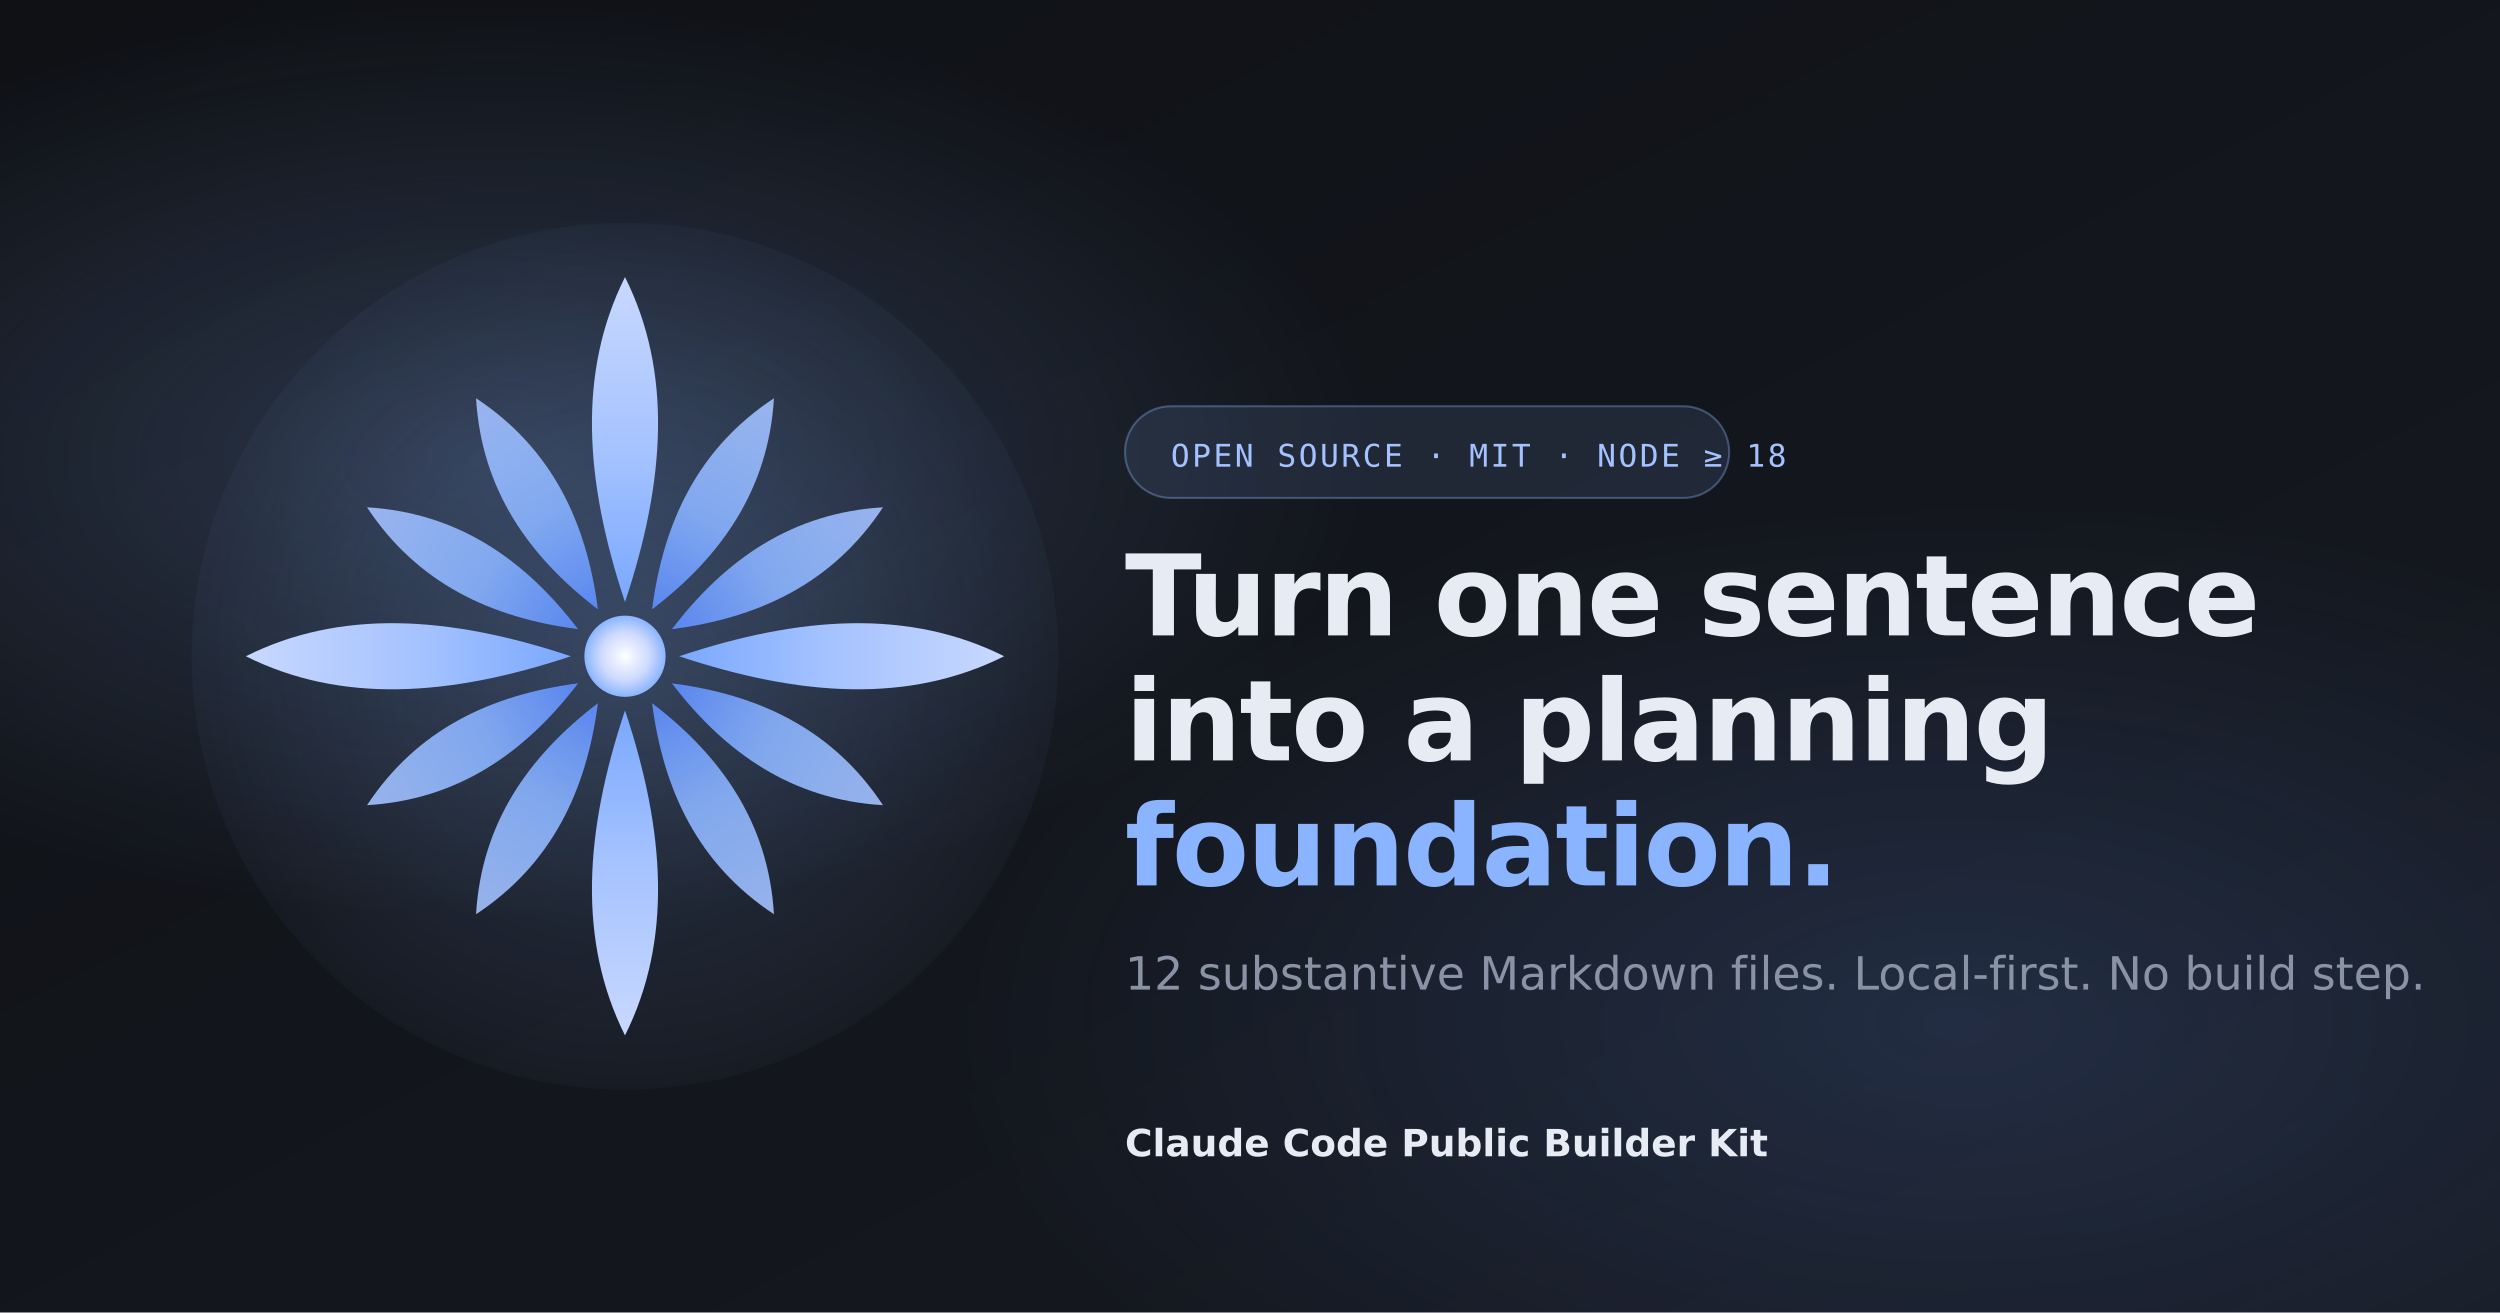
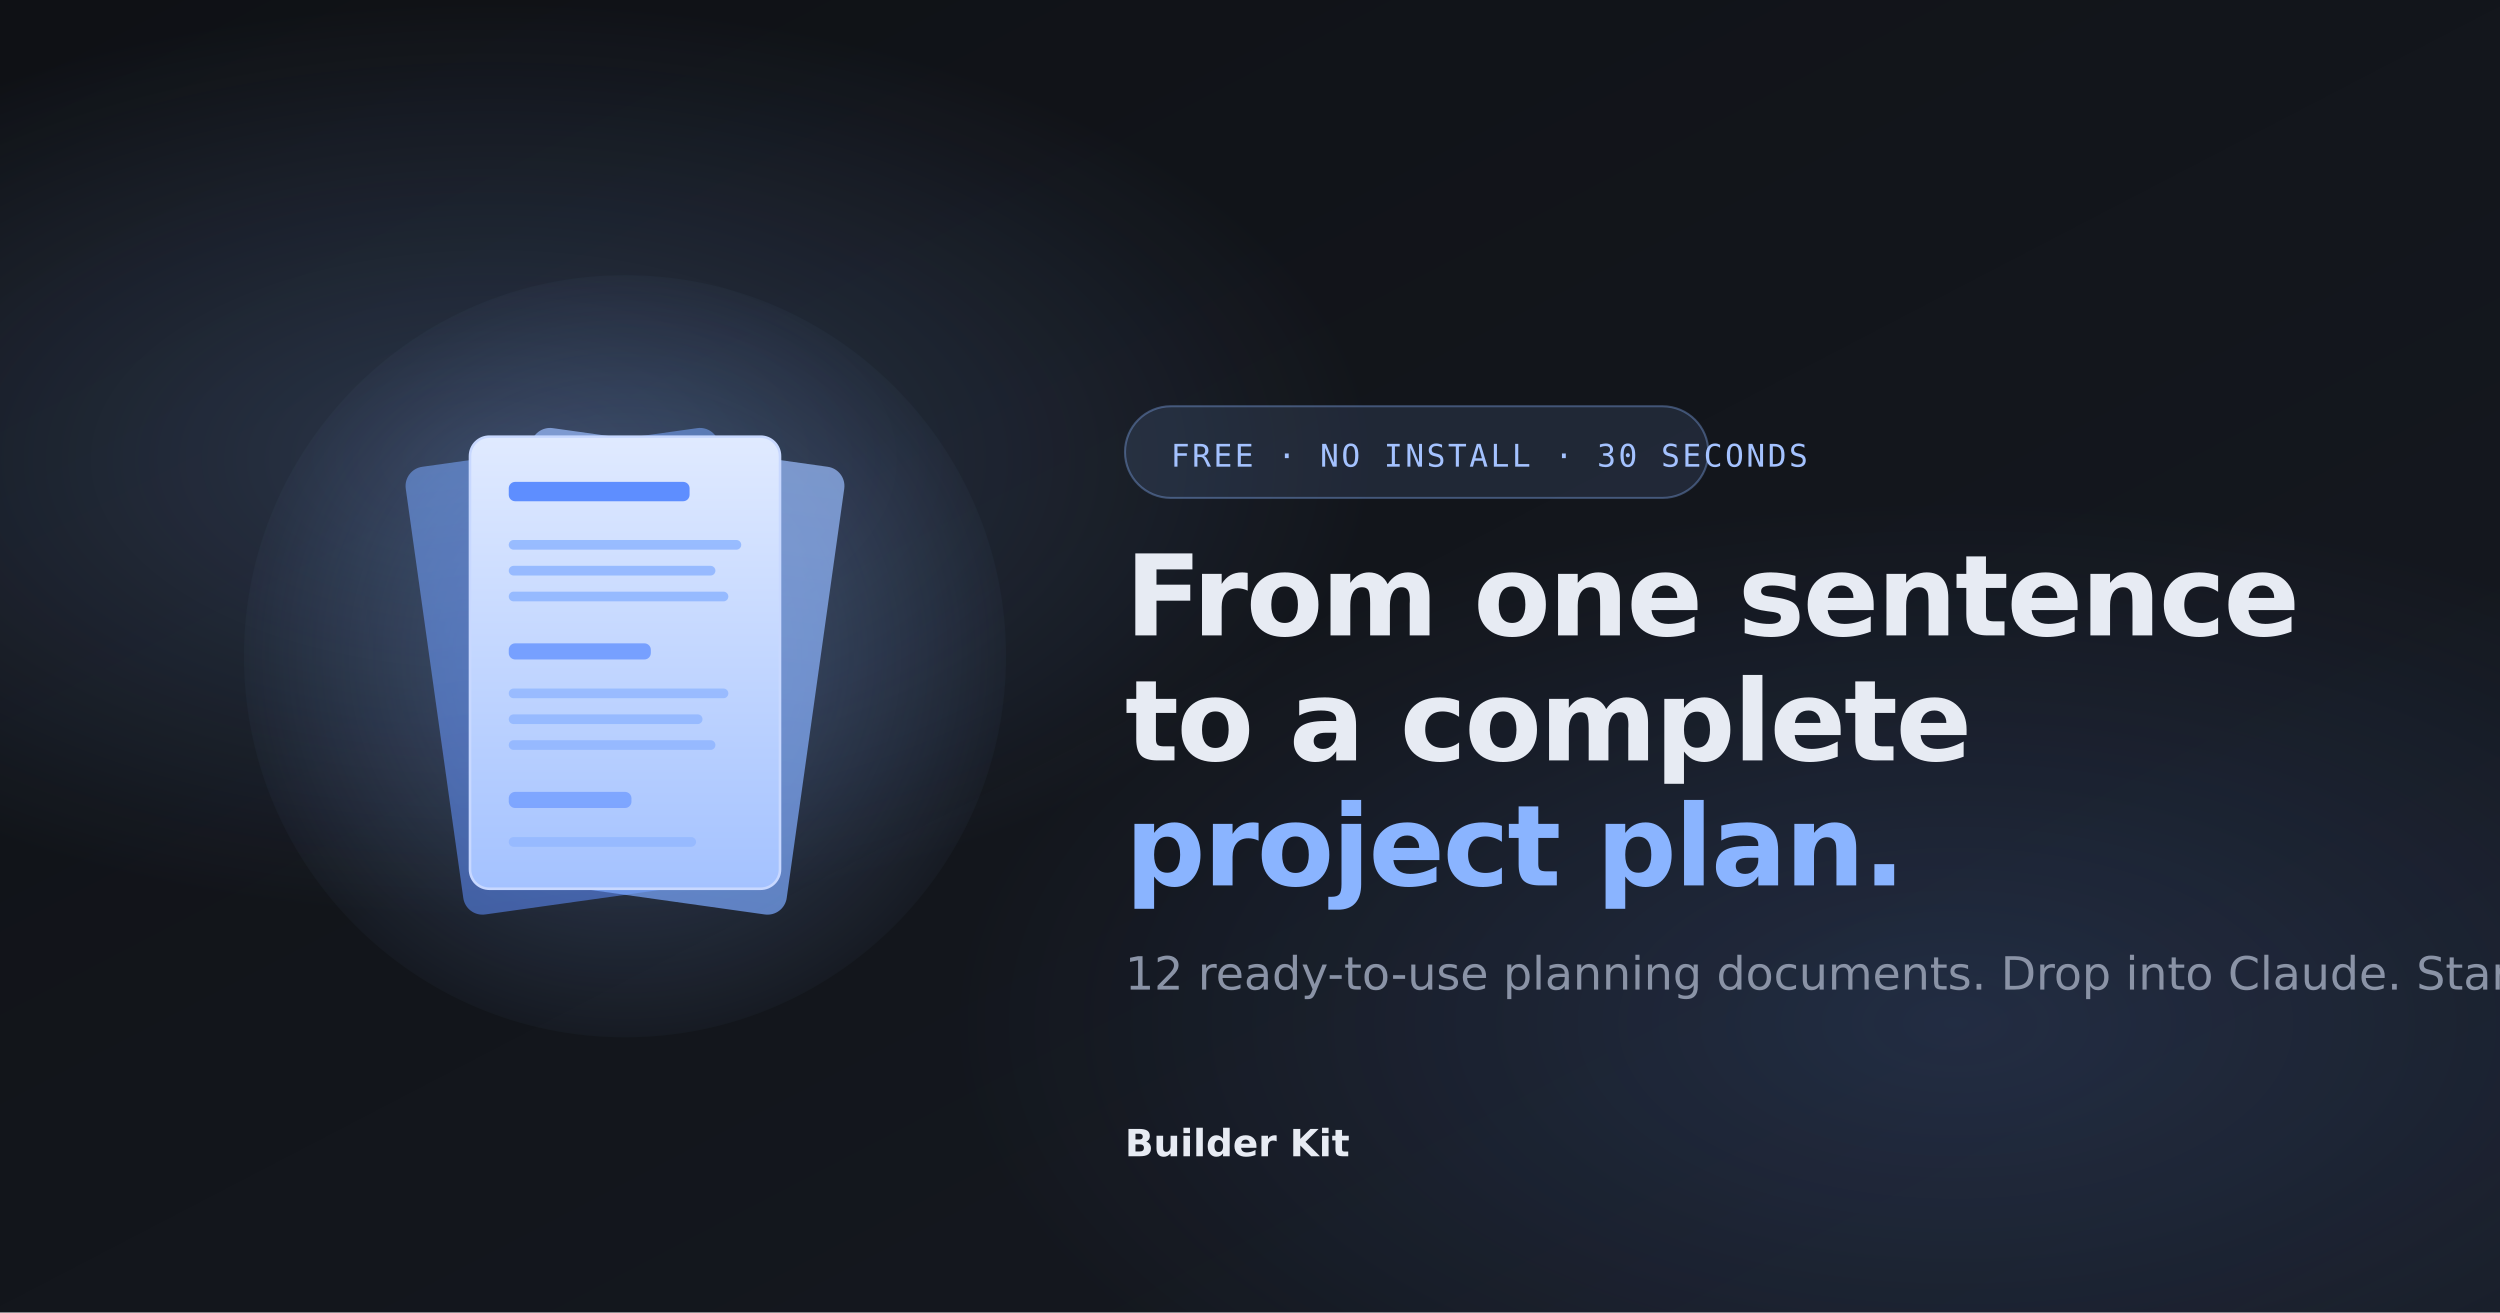
- <svg xmlns="http://www.w3.org/2000/svg" viewBox="0 0 1200 630" width="1200" height="630" role="img" aria-label="Claude Code Public Builder Kit — Open Graph card">
+ <svg xmlns="http://www.w3.org/2000/svg" viewBox="0 0 1200 630" width="1200" height="630" role="img" aria-label="Builder Kit — Open Graph card">
  <defs>
    <linearGradient id="og-bg" x1="0" y1="0" x2="1" y2="1">
      <stop offset="0%" stop-color="#0f1115" />
      <stop offset="100%" stop-color="#161a22" />
    </linearGradient>
    <radialGradient id="og-aura1" cx="20%" cy="35%" r="35%">
      <stop offset="0%" stop-color="#8ab4ff" stop-opacity="0.22" />
      <stop offset="100%" stop-color="#8ab4ff" stop-opacity="0" />
    </radialGradient>
    <radialGradient id="og-aura2" cx="78%" cy="78%" r="40%">
      <stop offset="0%" stop-color="#6c9bff" stop-opacity="0.16" />
      <stop offset="100%" stop-color="#6c9bff" stop-opacity="0" />
    </radialGradient>
-     <linearGradient id="og-petal" x1="0" y1="0" x2="0" y2="1">
-       <stop offset="0%" stop-color="#a4c2ff" />
-       <stop offset="55%" stop-color="#8ab4ff" />
+     <linearGradient id="og-front-fill" x1="0" y1="0" x2="0" y2="1">
+       <stop offset="0%" stop-color="#e0eaff" />
+       <stop offset="100%" stop-color="#a4c2ff" />
+     </linearGradient>
+     <linearGradient id="og-mid-fill" x1="0" y1="0" x2="0" y2="1">
+       <stop offset="0%" stop-color="#9bbeff" />
+       <stop offset="100%" stop-color="#7aa8ff" />
+     </linearGradient>
+     <linearGradient id="og-back-fill" x1="0" y1="0" x2="0" y2="1">
+       <stop offset="0%" stop-color="#7aa8ff" />
      <stop offset="100%" stop-color="#5e8eff" />
    </linearGradient>
-     <linearGradient id="og-petal-c" x1="0" y1="0" x2="0" y2="1">
-       <stop offset="0%" stop-color="#c8d8ff" />
-       <stop offset="55%" stop-color="#a4c2ff" />
-       <stop offset="100%" stop-color="#7aa8ff" />
-     </linearGradient>
-     <radialGradient id="og-core" cx="50%" cy="50%" r="50%">
-       <stop offset="0%" stop-color="#ffffff" />
-       <stop offset="60%" stop-color="#cdd9ff" />
-       <stop offset="100%" stop-color="#8ab4ff" />
-     </radialGradient>
-     <radialGradient id="og-glow" cx="50%" cy="50%" r="60%">
-       <stop offset="0%" stop-color="#8ab4ff" stop-opacity="0.22" />
-       <stop offset="100%" stop-color="#8ab4ff" stop-opacity="0" />
+     <radialGradient id="og-glow" cx="50%" cy="50%" r="55%">
+       <stop offset="0%" stop-color="rgba(138, 180, 255, 0.35)" />
+       <stop offset="100%" stop-color="rgba(138, 180, 255, 0)" />
    </radialGradient>
  </defs>
  <rect width="1200" height="630" fill="url(#og-bg)" />
  <rect width="1200" height="630" fill="url(#og-aura1)" />
  <rect width="1200" height="630" fill="url(#og-aura2)" />
-   <g transform="translate(300 315) scale(6.5)">
-     <circle cx="0" cy="0" r="32" fill="url(#og-glow)" />
-     <g>
-       <g transform="rotate(0)">
-         <path d="M 0,-4 C 3,-13 3.5,-21 0,-28 C -3.5,-21 -3,-13 0,-4 Z" fill="url(#og-petal-c)" />
-       </g>
-       <g transform="rotate(30)">
-         <path d="M 0,-4 C 2.5,-10 3,-16 0,-22 C -3,-16 -2.5,-10 0,-4 Z" fill="url(#og-petal)" opacity="0.9" />
-       </g>
-       <g transform="rotate(60)">
-         <path d="M 0,-4 C 2.5,-10 3,-16 0,-22 C -3,-16 -2.5,-10 0,-4 Z" fill="url(#og-petal)" opacity="0.9" />
-       </g>
-       <g transform="rotate(90)">
-         <path d="M 0,-4 C 3,-13 3.5,-21 0,-28 C -3.5,-21 -3,-13 0,-4 Z" fill="url(#og-petal-c)" />
-       </g>
-       <g transform="rotate(120)">
-         <path d="M 0,-4 C 2.5,-10 3,-16 0,-22 C -3,-16 -2.5,-10 0,-4 Z" fill="url(#og-petal)" opacity="0.9" />
-       </g>
-       <g transform="rotate(150)">
-         <path d="M 0,-4 C 2.5,-10 3,-16 0,-22 C -3,-16 -2.5,-10 0,-4 Z" fill="url(#og-petal)" opacity="0.9" />
-       </g>
-       <g transform="rotate(180)">
-         <path d="M 0,-4 C 3,-13 3.5,-21 0,-28 C -3.5,-21 -3,-13 0,-4 Z" fill="url(#og-petal-c)" />
-       </g>
-       <g transform="rotate(210)">
-         <path d="M 0,-4 C 2.5,-10 3,-16 0,-22 C -3,-16 -2.5,-10 0,-4 Z" fill="url(#og-petal)" opacity="0.9" />
-       </g>
-       <g transform="rotate(240)">
-         <path d="M 0,-4 C 2.5,-10 3,-16 0,-22 C -3,-16 -2.5,-10 0,-4 Z" fill="url(#og-petal)" opacity="0.9" />
-       </g>
-       <g transform="rotate(270)">
-         <path d="M 0,-4 C 3,-13 3.5,-21 0,-28 C -3.5,-21 -3,-13 0,-4 Z" fill="url(#og-petal-c)" />
-       </g>
-       <g transform="rotate(300)">
-         <path d="M 0,-4 C 2.5,-10 3,-16 0,-22 C -3,-16 -2.5,-10 0,-4 Z" fill="url(#og-petal)" opacity="0.9" />
-       </g>
-       <g transform="rotate(330)">
-         <path d="M 0,-4 C 2.5,-10 3,-16 0,-22 C -3,-16 -2.5,-10 0,-4 Z" fill="url(#og-petal)" opacity="0.9" />
-       </g>
+   <g transform="translate(300 315) scale(1.55) translate(-128 -128)">
+     <circle cx="128" cy="128" r="118" fill="url(#og-glow)" />
+     <g transform="rotate(-8 127 200)" opacity="0.55">
+       <rect x="78" y="62" width="98" height="140" rx="6" fill="url(#og-back-fill)" />
    </g>
-     <circle cx="0" cy="0" r="3" fill="url(#og-core)" />
+     <g transform="rotate(8 129 200)" opacity="0.7">
+       <rect x="80" y="62" width="98" height="140" rx="6" fill="url(#og-mid-fill)" />
+     </g>
+     <rect x="80" y="60" width="96" height="140" rx="6" fill="url(#og-front-fill)" stroke="#c8d8ff" stroke-width="0.8" />
+     <rect x="92" y="74" width="56" height="6" rx="2" fill="#5e8eff" />
+     <rect x="92" y="92" width="72" height="3" rx="1.5" fill="#7aa8ff" opacity="0.65" />
+     <rect x="92" y="100" width="64" height="3" rx="1.5" fill="#7aa8ff" opacity="0.65" />
+     <rect x="92" y="108" width="68" height="3" rx="1.5" fill="#7aa8ff" opacity="0.65" />
+     <rect x="92" y="124" width="44" height="5" rx="2" fill="#5e8eff" opacity="0.75" />
+     <rect x="92" y="138" width="68" height="3" rx="1.5" fill="#7aa8ff" opacity="0.55" />
+     <rect x="92" y="146" width="60" height="3" rx="1.5" fill="#7aa8ff" opacity="0.55" />
+     <rect x="92" y="154" width="64" height="3" rx="1.5" fill="#7aa8ff" opacity="0.55" />
+     <rect x="92" y="170" width="38" height="5" rx="2" fill="#5e8eff" opacity="0.6" />
+     <rect x="92" y="184" width="58" height="3" rx="1.5" fill="#7aa8ff" opacity="0.4" />
  </g>
  <g transform="translate(540 195)">
-     <rect x="0" y="0" rx="22" ry="22" width="290" height="44" fill="rgba(138,180,255,0.12)" stroke="rgba(138,180,255,0.35)" stroke-width="1" />
-     <text x="22" y="29" font-family="ui-monospace, Menlo, Consolas, 'DejaVu Sans Mono', monospace" font-size="15" letter-spacing="1.2" fill="#a4c2ff">OPEN SOURCE · MIT · NODE ≥ 18</text>
+     <rect x="0" y="0" rx="22" ry="22" width="280" height="44" fill="rgba(138,180,255,0.12)" stroke="rgba(138,180,255,0.35)" stroke-width="1" />
+     <text x="22" y="29" font-family="ui-monospace, Menlo, Consolas, 'DejaVu Sans Mono', monospace" font-size="15" letter-spacing="1.2" fill="#a4c2ff">FREE · NO INSTALL · 30 SECONDS</text>
  </g>
-   <text x="540" y="305" font-family="system-ui, -apple-system, 'DejaVu Sans', sans-serif" font-size="54" font-weight="700" fill="#e7ebf3" letter-spacing="-1">Turn one sentence</text>
-   <text x="540" y="365" font-family="system-ui, -apple-system, 'DejaVu Sans', sans-serif" font-size="54" font-weight="700" fill="#e7ebf3" letter-spacing="-1">into a planning</text>
-   <text x="540" y="425" font-family="system-ui, -apple-system, 'DejaVu Sans', sans-serif" font-size="54" font-weight="700" fill="#8ab4ff" letter-spacing="-1">foundation.</text>
-   <text x="540" y="475" font-family="system-ui, -apple-system, 'DejaVu Sans', sans-serif" font-size="22" fill="#8a93a6">12 substantive Markdown files. Local-first. No build step.</text>
-   <text x="540" y="555" font-family="system-ui, -apple-system, 'DejaVu Sans', sans-serif" font-size="18" font-weight="600" fill="#e7ebf3">Claude Code Public Builder Kit</text>
+   <text x="540" y="305" font-family="system-ui, -apple-system, 'DejaVu Sans', sans-serif" font-size="54" font-weight="700" fill="#e7ebf3" letter-spacing="-1">From one sentence</text>
+   <text x="540" y="365" font-family="system-ui, -apple-system, 'DejaVu Sans', sans-serif" font-size="54" font-weight="700" fill="#e7ebf3" letter-spacing="-1">to a complete</text>
+   <text x="540" y="425" font-family="system-ui, -apple-system, 'DejaVu Sans', sans-serif" font-size="54" font-weight="700" fill="#8ab4ff" letter-spacing="-1">project plan.</text>
+   <text x="540" y="475" font-family="system-ui, -apple-system, 'DejaVu Sans', sans-serif" font-size="22" fill="#8a93a6">12 ready-to-use planning documents. Drop into Claude. Start building.</text>
+   <text x="540" y="555" font-family="system-ui, -apple-system, 'DejaVu Sans', sans-serif" font-size="18" font-weight="600" fill="#e7ebf3">Builder Kit</text>
</svg>
